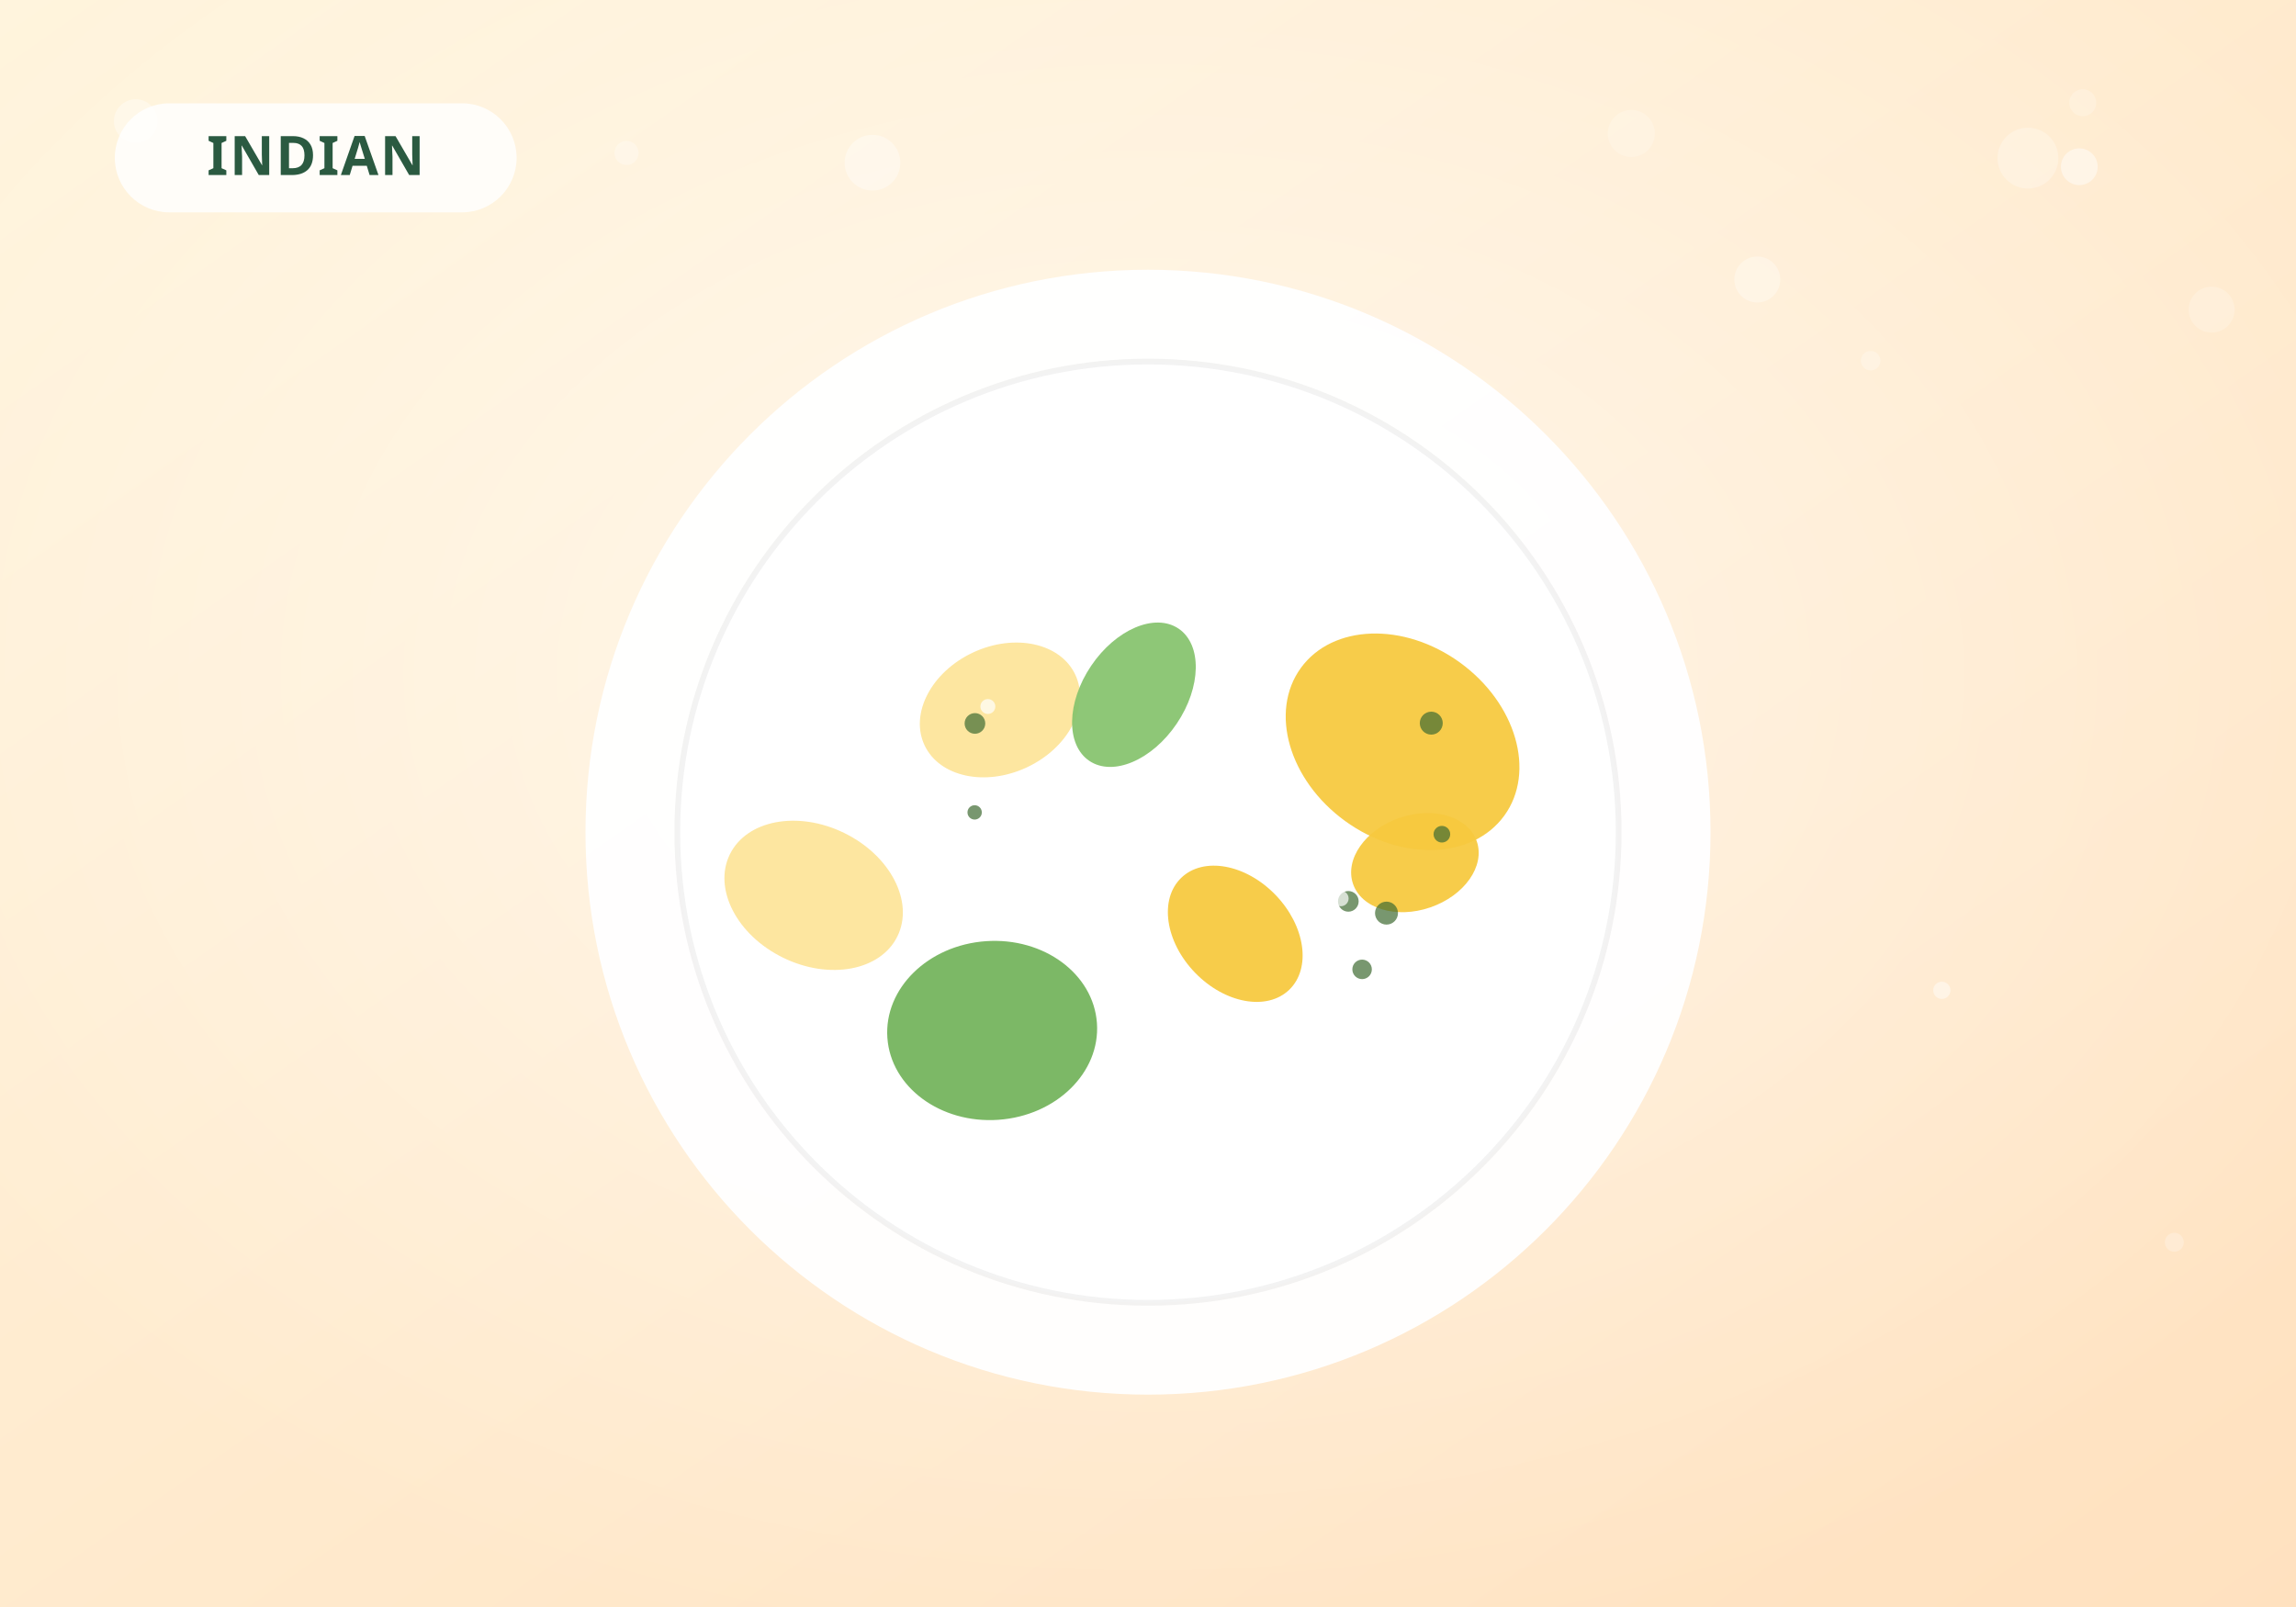
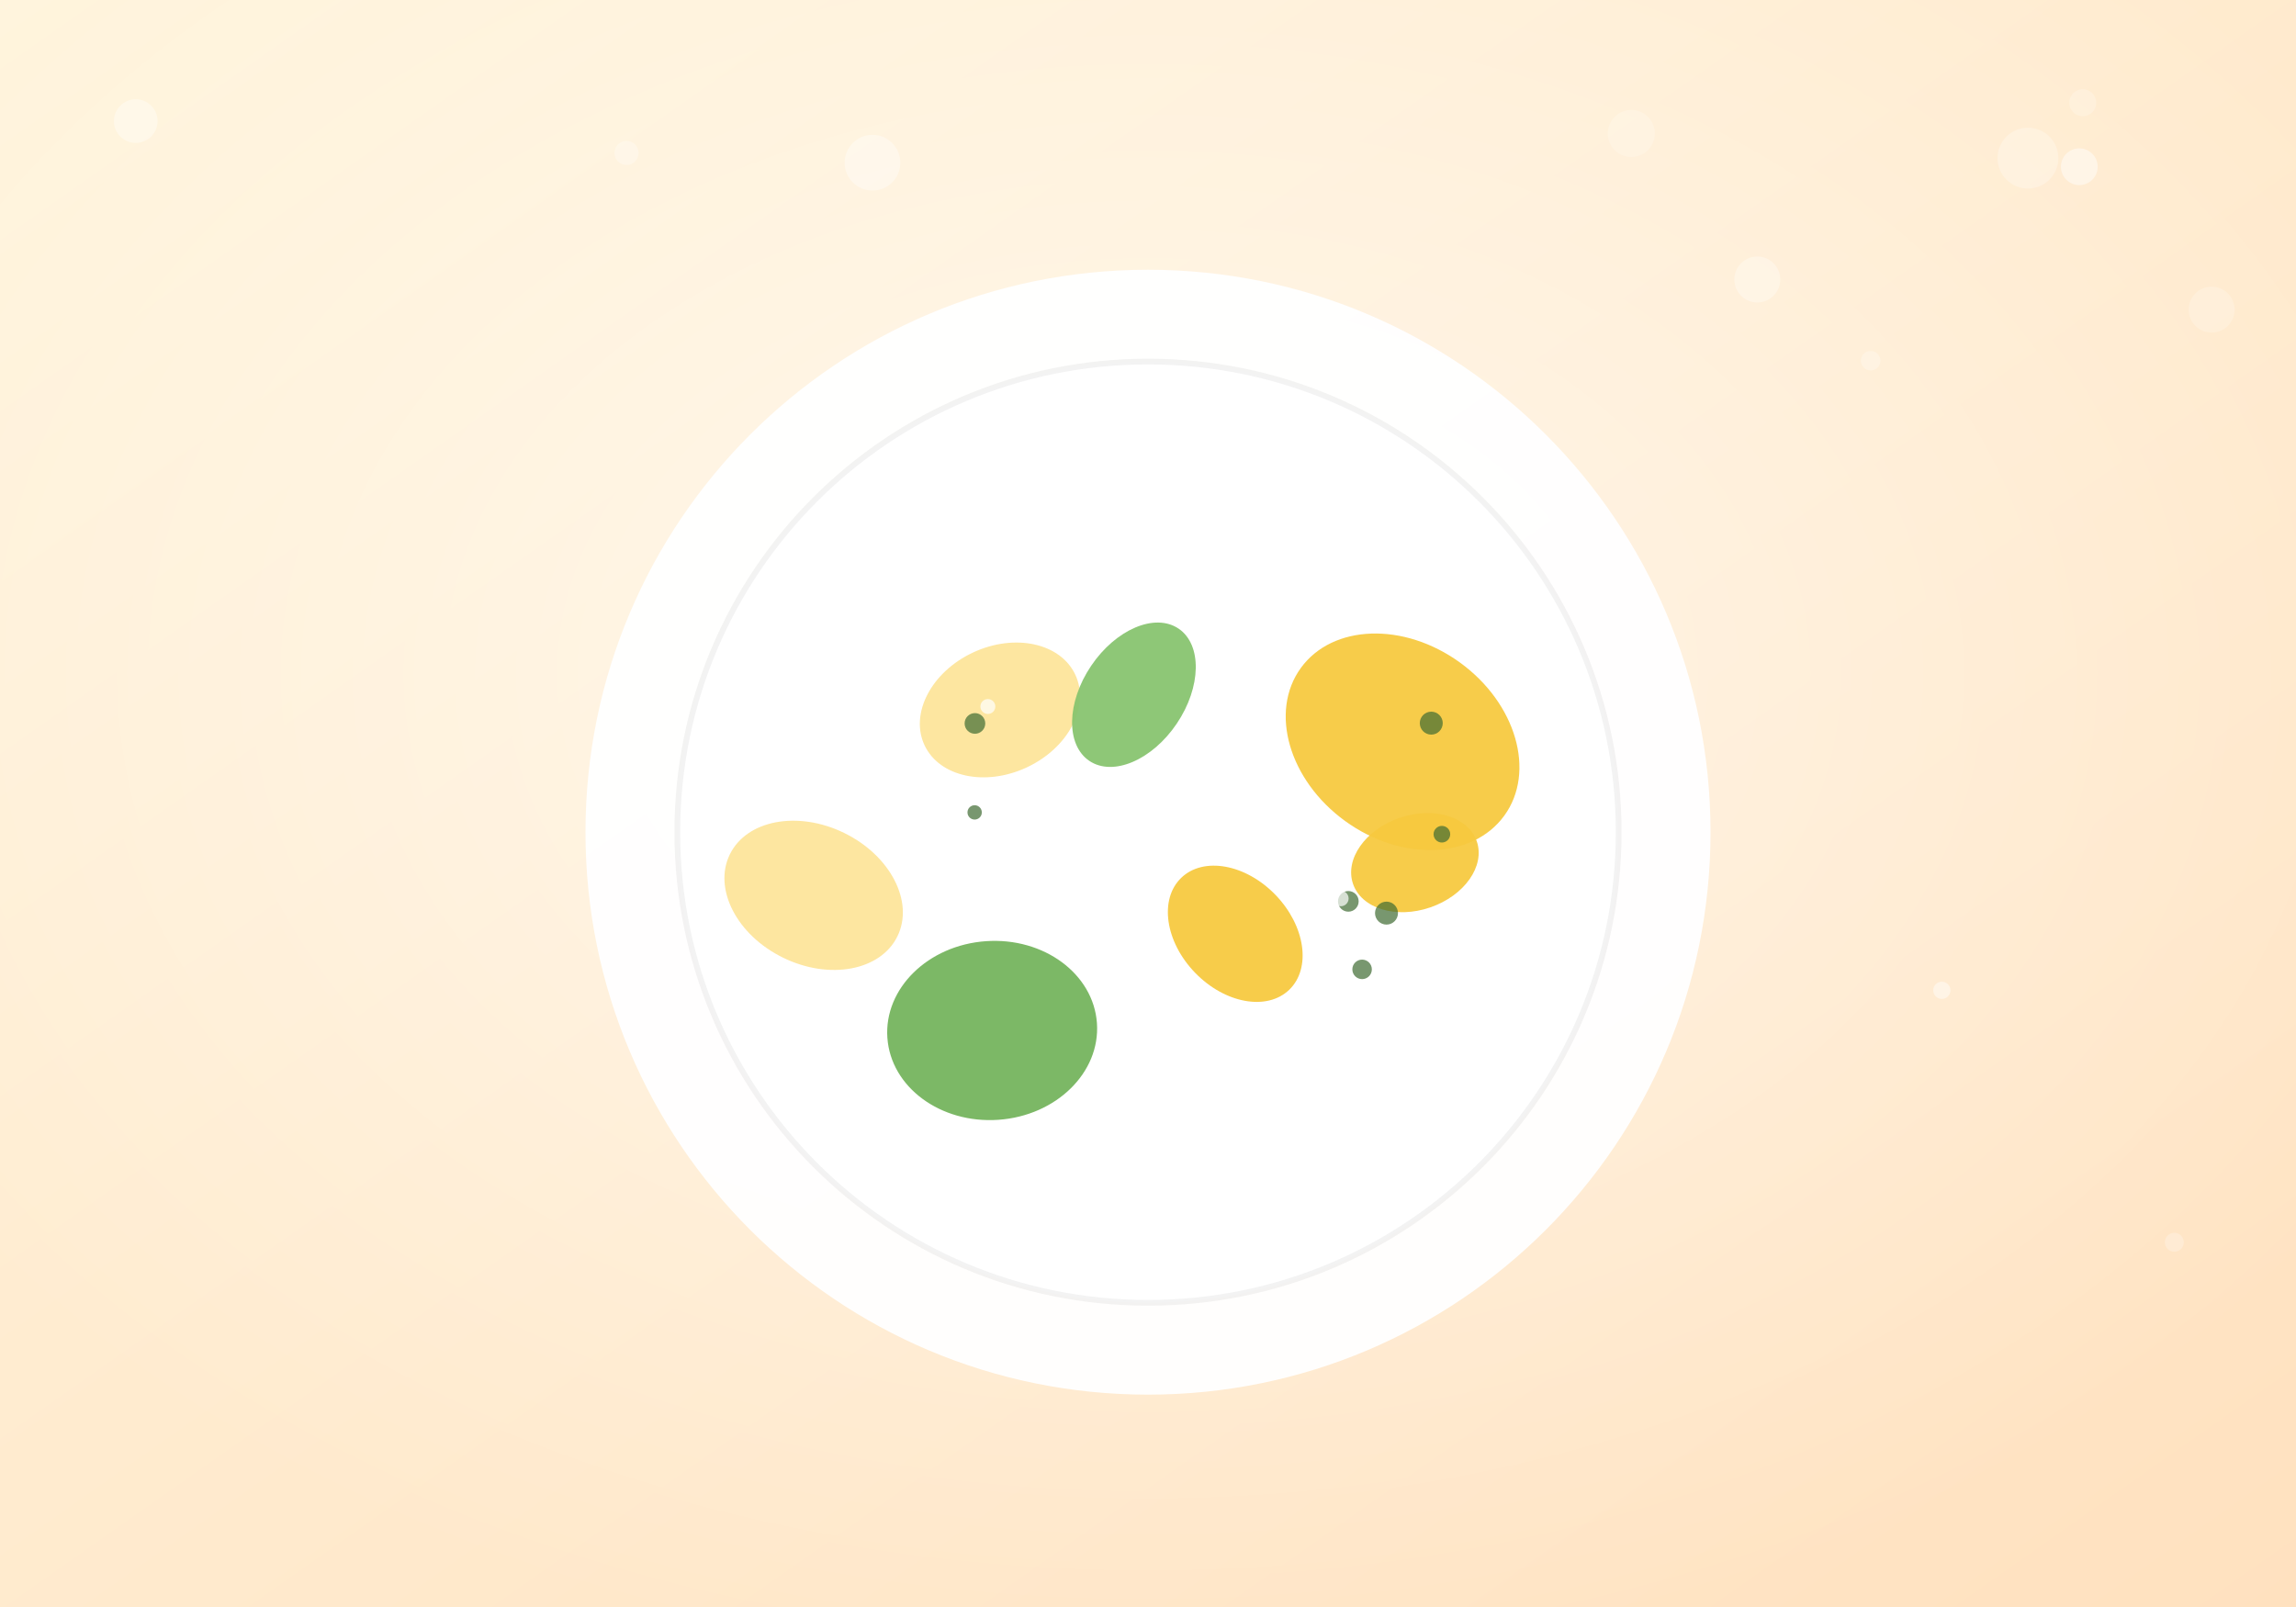
<svg xmlns="http://www.w3.org/2000/svg" viewBox="0 0 800 560" width="800" height="560" role="img" aria-label="Egg Curry">
  <defs>
    <linearGradient id="bg" x1="0" y1="0" x2="1" y2="1">
      <stop offset="0%" stop-color="#fff4dd" />
      <stop offset="100%" stop-color="#ffe1bf" />
    </linearGradient>
    <radialGradient id="glow" cx="50%" cy="42%" r="62%">
      <stop offset="0%" stop-color="#ffffff" stop-opacity="0.55" />
      <stop offset="100%" stop-color="#ffffff" stop-opacity="0" />
    </radialGradient>
  </defs>
  <rect width="800" height="560" fill="url(#bg)" />
  <rect width="800" height="560" fill="url(#glow)" />
  <circle cx="651.8" cy="125.7" r="3.4" fill="#ffffff" opacity="0.25" />
  <circle cx="676.6" cy="345.1" r="3.0" fill="#ffffff" opacity="0.45" />
  <circle cx="757.6" cy="432.9" r="3.3" fill="#ffffff" opacity="0.24" />
  <circle cx="724.5" cy="58.1" r="6.4" fill="#ffffff" opacity="0.46" />
  <circle cx="706.6" cy="55.1" r="10.6" fill="#ffffff" opacity="0.25" />
  <circle cx="47.3" cy="42.2" r="7.6" fill="#ffffff" opacity="0.36" />
  <circle cx="568.4" cy="46.5" r="8.2" fill="#ffffff" opacity="0.18" />
  <circle cx="612.3" cy="97.4" r="8.0" fill="#ffffff" opacity="0.31" />
  <circle cx="218.3" cy="53.3" r="4.2" fill="#ffffff" opacity="0.28" />
  <circle cx="725.7" cy="35.8" r="4.7" fill="#ffffff" opacity="0.21" />
  <circle cx="304.0" cy="56.7" r="9.7" fill="#ffffff" opacity="0.36" />
  <circle cx="770.6" cy="107.9" r="8.0" fill="#ffffff" opacity="0.20" />
  <circle cx="400" cy="290" r="196" fill="#ffffff" opacity="0.96" />
  <circle cx="400" cy="290" r="164" fill="#ffffff" />
  <circle cx="400" cy="290" r="164" fill="none" stroke="#000000" stroke-opacity="0.05" stroke-width="2" />
  <ellipse cx="493.0" cy="300.6" rx="22.8" ry="16.5" fill="#f6c93f" opacity="0.94" transform="rotate(161 493.0 300.6)" />
  <ellipse cx="430.4" cy="325.4" rx="27.1" ry="19.5" fill="#f6c93f" opacity="0.94" transform="rotate(46 430.4 325.4)" />
  <ellipse cx="345.7" cy="359.1" rx="36.6" ry="31.2" fill="#74b45c" opacity="0.94" transform="rotate(176 345.7 359.1)" />
  <ellipse cx="283.5" cy="312.0" rx="32.5" ry="24.2" fill="#fde49a" opacity="0.94" transform="rotate(26 283.5 312.0)" />
  <ellipse cx="348.4" cy="247.4" rx="29.0" ry="22.1" fill="#fde49a" opacity="0.94" transform="rotate(155 348.4 247.4)" />
  <ellipse cx="395.1" cy="242.1" rx="27.8" ry="18.0" fill="#87c46f" opacity="0.94" transform="rotate(124 395.1 242.1)" />
  <ellipse cx="488.7" cy="258.5" rx="43.8" ry="34.1" fill="#f6c93f" opacity="0.94" transform="rotate(36 488.7 258.5)" />
  <circle cx="344.2" cy="246.2" r="2.6" fill="#ffffff" opacity="0.7" />
  <circle cx="469.8" cy="314.1" r="3.6" fill="#3f6b32" opacity="0.7" />
  <circle cx="483.1" cy="318.2" r="4.0" fill="#3f6b32" opacity="0.7" />
  <circle cx="339.6" cy="283.1" r="2.5" fill="#3f6b32" opacity="0.7" />
  <circle cx="502.4" cy="290.7" r="2.9" fill="#3f6b32" opacity="0.7" />
  <circle cx="414.5" cy="268.1" r="1.9" fill="#ffffff" opacity="0.7" />
  <circle cx="498.7" cy="252.0" r="4.0" fill="#3f6b32" opacity="0.7" />
  <circle cx="379.3" cy="308.6" r="2.9" fill="#ffffff" opacity="0.7" />
  <circle cx="401.6" cy="293.7" r="3.2" fill="#ffffff" opacity="0.7" />
  <circle cx="467.2" cy="313.1" r="2.7" fill="#ffffff" opacity="0.7" />
  <circle cx="394.3" cy="295.2" r="1.7" fill="#ffffff" opacity="0.7" />
  <circle cx="331.9" cy="325.9" r="3.7" fill="#ffffff" opacity="0.7" />
  <circle cx="408.6" cy="194.4" r="2.2" fill="#ffffff" opacity="0.7" />
  <circle cx="339.7" cy="252.1" r="3.6" fill="#3f6b32" opacity="0.7" />
  <circle cx="395.5" cy="293.3" r="2.0" fill="#ffffff" opacity="0.7" />
  <circle cx="474.6" cy="337.8" r="3.4" fill="#3f6b32" opacity="0.7" />
-   <g>
-     <rect x="40" y="36" rx="19" ry="19" width="140" height="38" fill="#ffffff" opacity="0.82" />
-     <text x="110" y="61" text-anchor="middle" font-family="Segoe UI, system-ui, sans-serif" font-size="19" font-weight="700" fill="#2b5a41" letter-spacing="0.6">INDIAN</text>
-   </g>
</svg>
